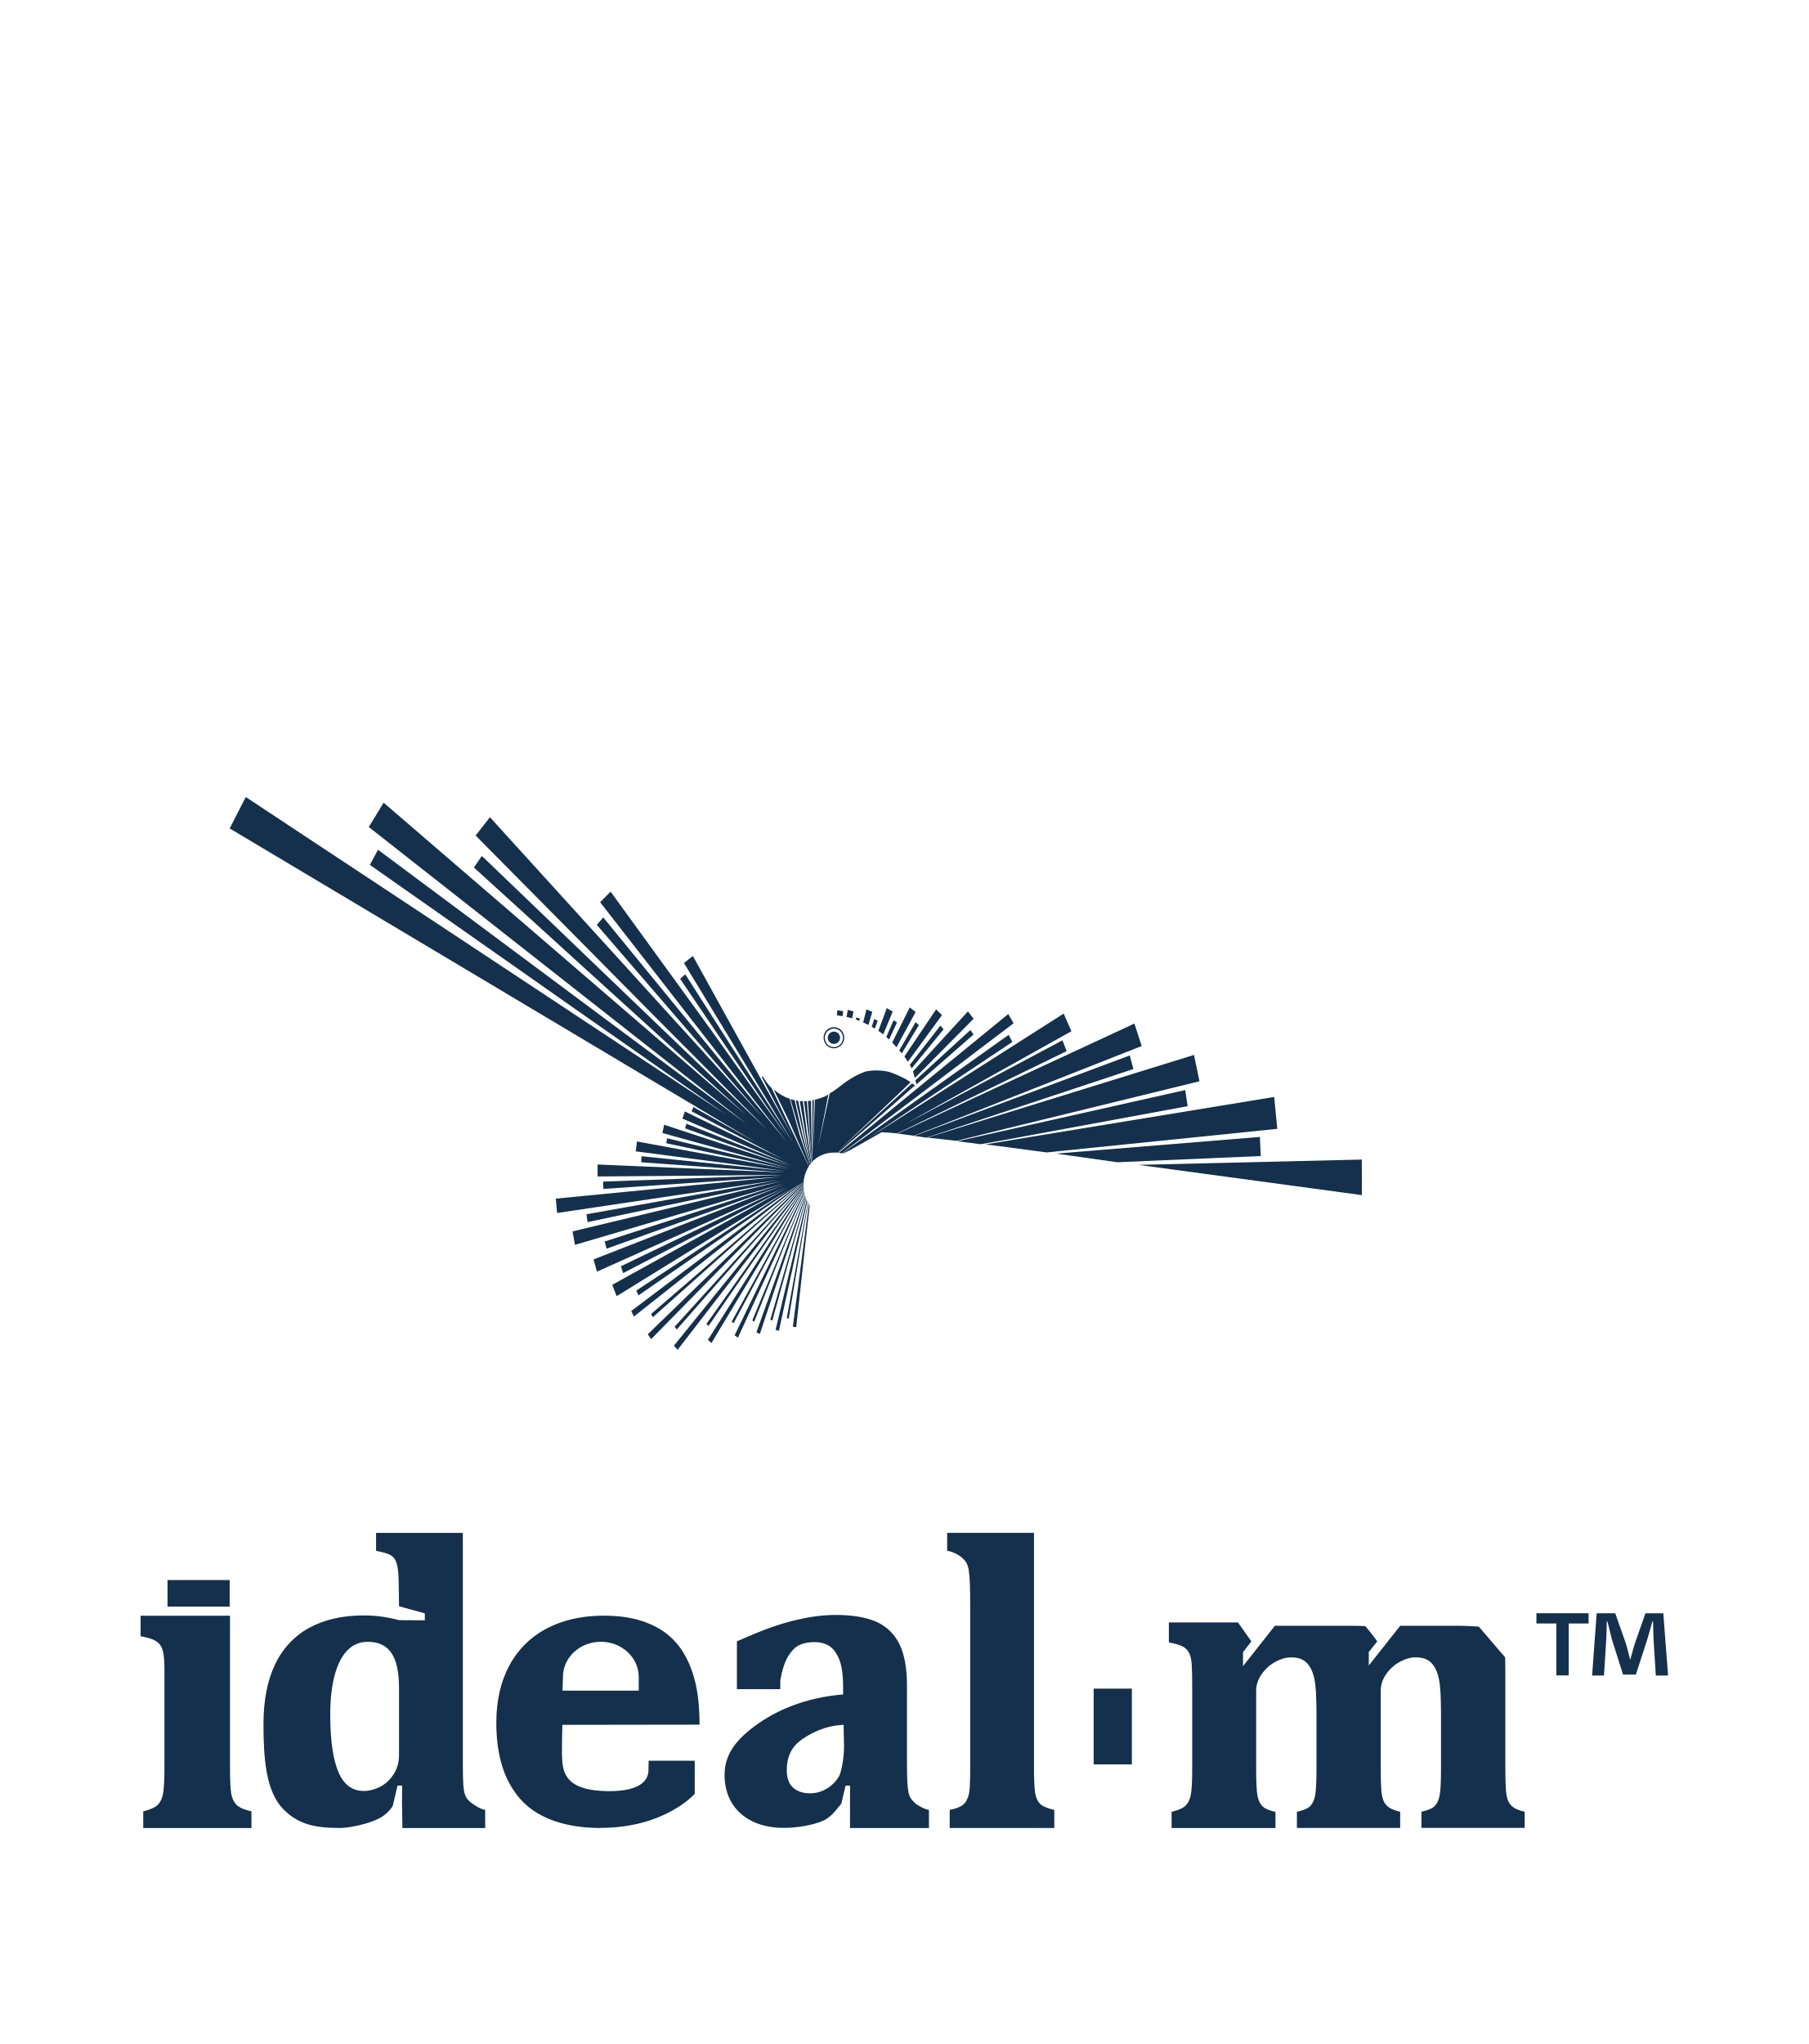
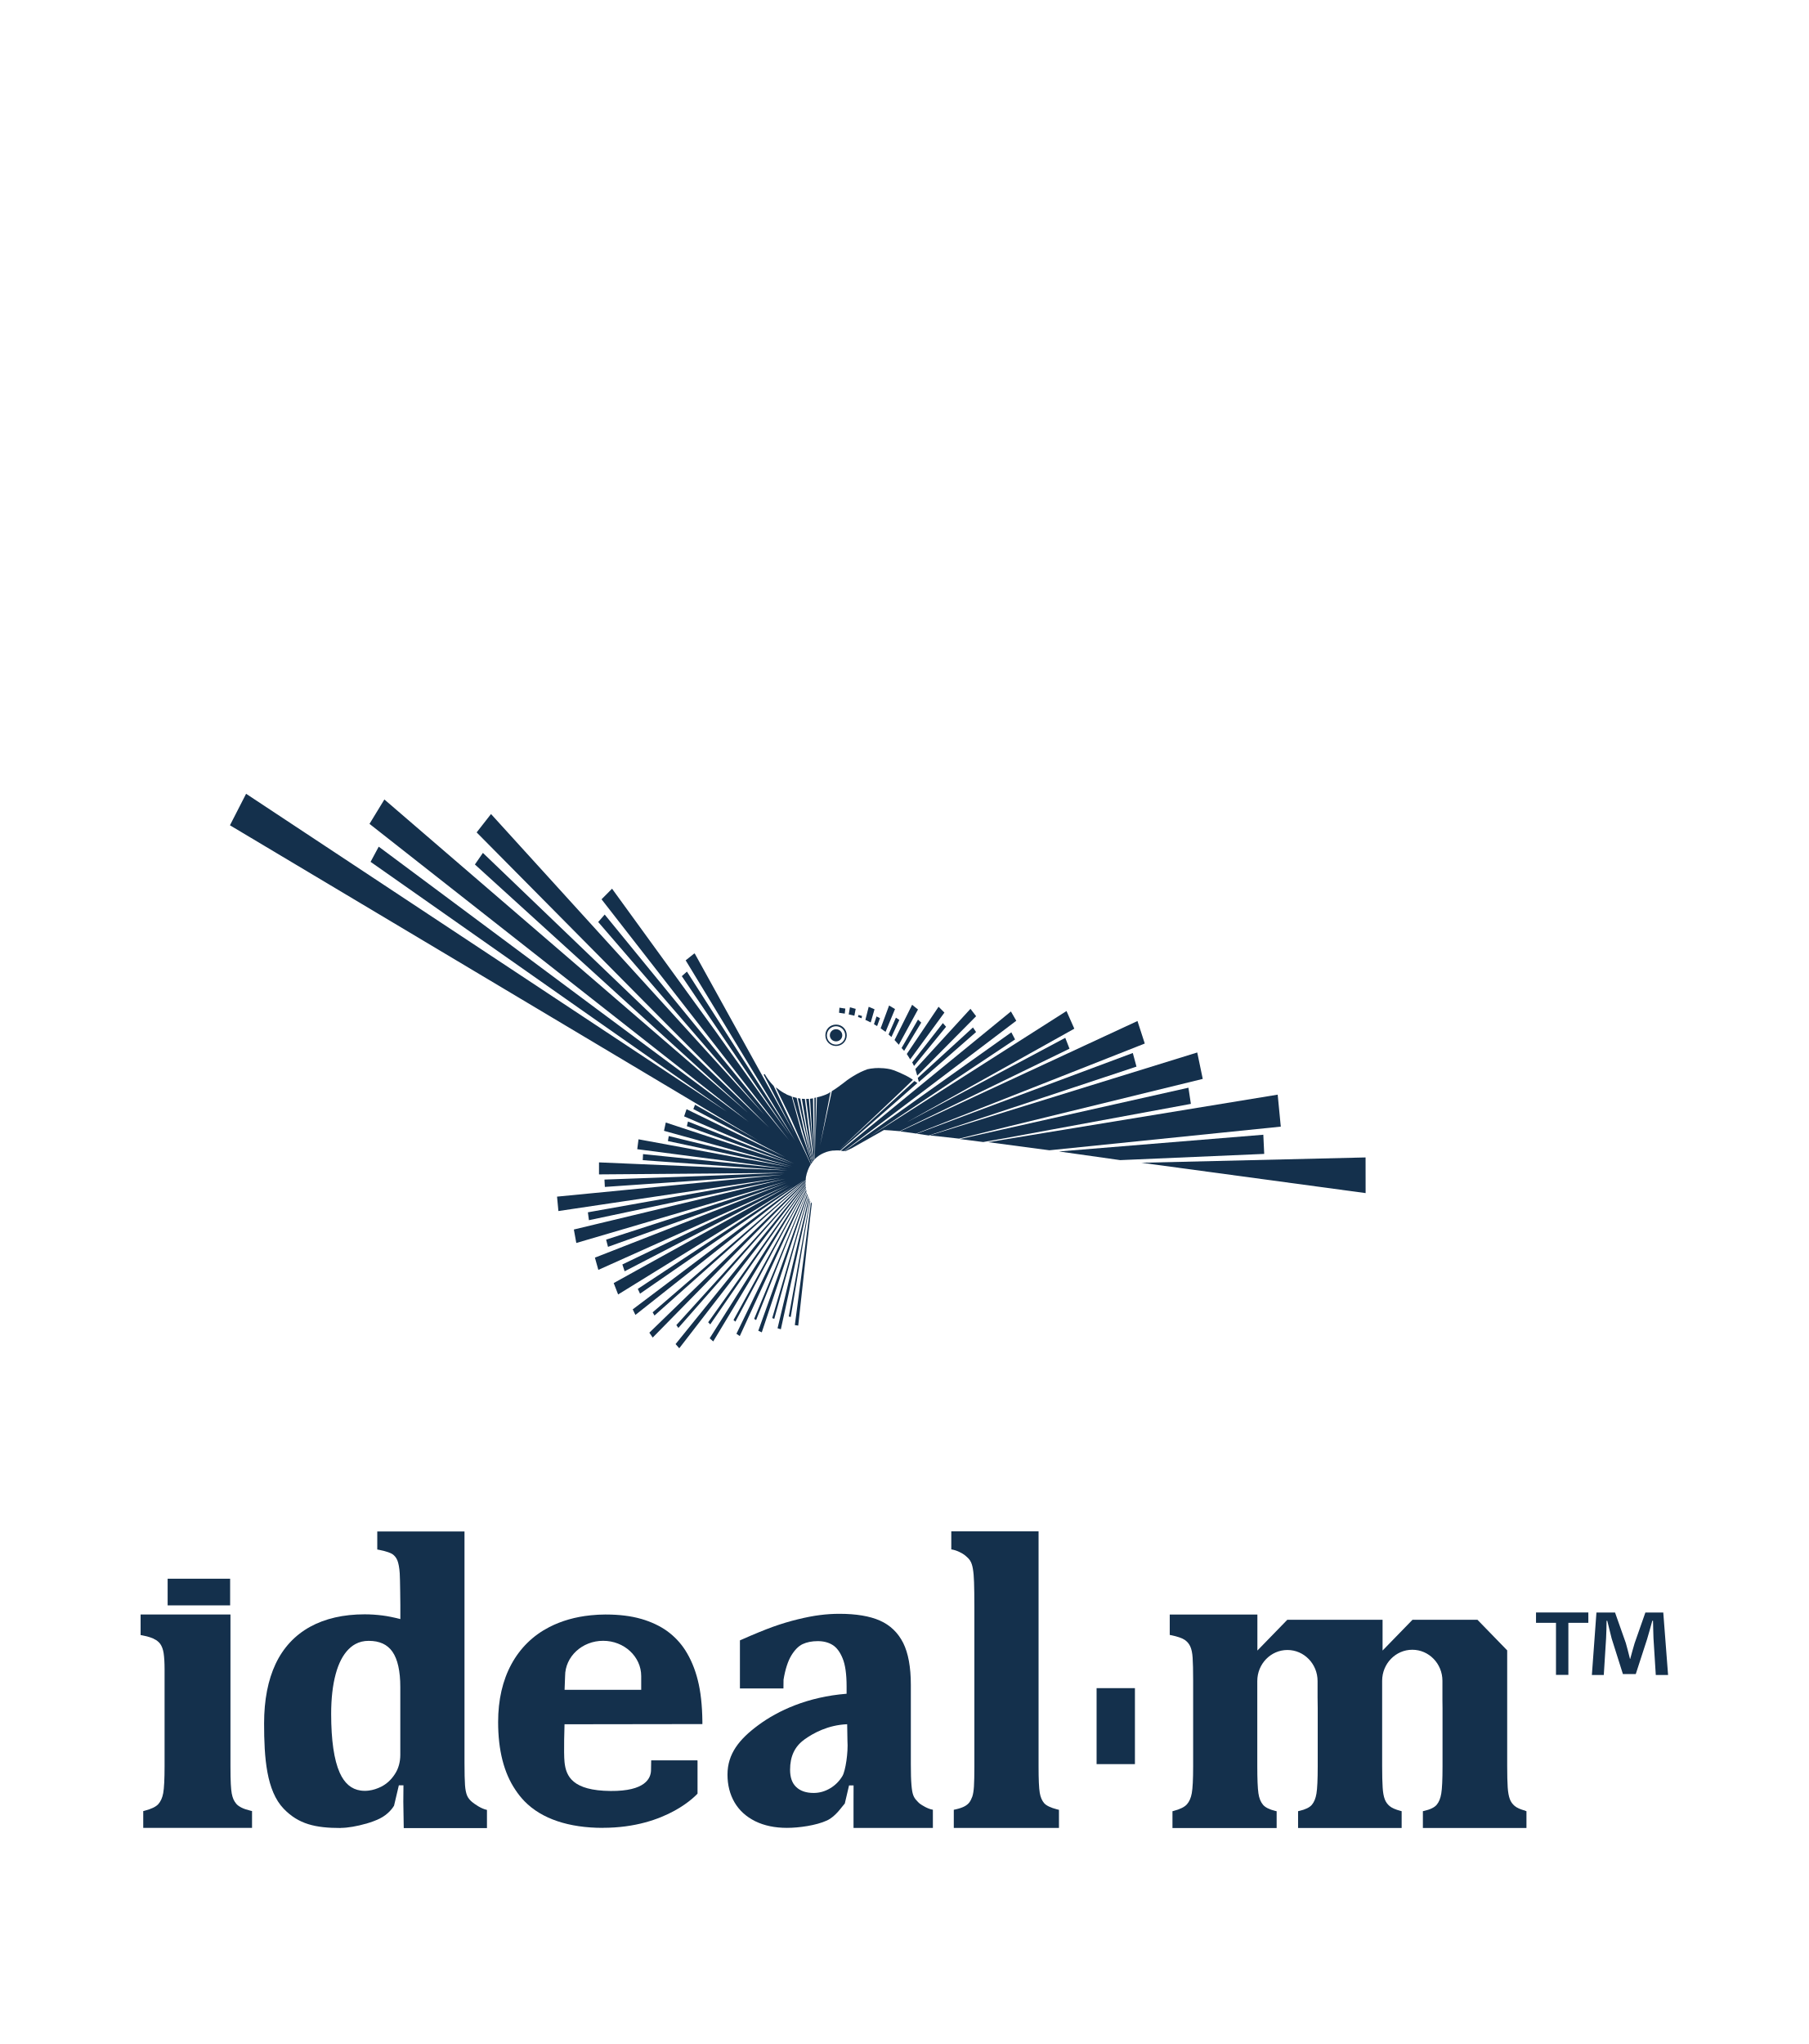
<svg xmlns="http://www.w3.org/2000/svg" id="Layer_2" data-name="Layer 2" viewBox="-13.02 -60 167.5 189.24">
  <g id="Layer_1-2" data-name="Layer 1">
-     <g id="monograma-217" transform="translate(0 13.79) scale(0.43479)">
+     <g id="monograma-237" transform="translate(0 13.49) scale(0.43613)">
      <g>
+         <g>
+           <path d="M147.66,49c-1.28,0-2.27.99-2.27,2.27s1.01,2.27,2.27,2.27,2.27-.99,2.27-2.27-.99-2.27-2.27-2.27ZM147.66,53.25c-1.09,0-1.95-.87-1.95-1.95s.87-1.95,1.95-1.95,1.95.87,1.95,1.95-.87,1.95-1.95,1.95Z" fill="#14304c" />
+           <ellipse cx="147.66" cy="51.27" rx="1.32" ry="1.29" fill="#14304c" />
+         </g>
        <path d="M149.51,46.67l.12-1.07-1.25-.19-.08,1.08c.4.05.8.11,1.2.18h0Z" fill="#14304c" />
        <polygon points="151.83 45.66 150.61 45.33 150.35 46.84 151.55 47.11 151.83 45.66" fill="#14304c" />
        <polygon points="155.83 45.75 154.59 45.22 153.89 48 155.02 48.54 155.83 45.75" fill="#14304c" />
        <path d="M158.17,50.55l2.01-4.85-1.26-.75-1.79,4.84c.35.24.7.49,1.03.75h0Z" fill="#14304c" />
        <path d="M160.99,53.28h0s4.07-7.49,4.07-7.49l-1.25-.99-3.73,7.48c.31.32.62.66.91,1Z" fill="#14304c" />
        <path d="M162.97,55.69c.15.23.29.44.43.7h0s7.27-9.94,7.27-9.94l-1.24-1.24-6.75,10.03c.1.17.2.31.29.45Z" fill="#14304c" />
        <polygon points="164.9 59.83 177.4 47.22 176.2 45.65 164.5 58.43 164.9 59.83" fill="#14304c" />
        <polygon points="241.43 63.87 192.28 71.93 179.96 73.96 192.96 75.68 242.09 70.66 241.43 63.87" fill="#14304c" />
        <polygon points="153.17 47.17 152.42 46.95 152.33 47.39 153.09 47.66 153.17 47.17" fill="#14304c" />
        <path d="M156.38,49.31h0s.61-1.68.61-1.68l-.74-.36-.54,1.65c.2.12.42.24.66.39Z" fill="#14304c" />
        <path d="M159.42,51.63h0s1.68-3.62,1.68-3.62l-.73-.48-1.56,3.57c.22.19.42.36.6.53Z" fill="#14304c" />
        <path d="M161.58,53.98s.1.11.19.21l.04.04c.12.13.25.27.31.34h0s3.63-5.99,3.63-5.99l-.69-.64-3.49,6.03Z" fill="#14304c" />
        <polygon points="163.83 57.02 164.22 57.78 171.02 49.46 170.34 48.68 163.83 57.02" fill="#14304c" />
        <path d="M165.01,60.33c.04.14.08.28.11.4.04.15.08.3.13.46h0s12.14-10.61,12.14-10.61l-.66-.97-11.73,10.72Z" fill="#14304c" />
        <path d="M185.93,48.19l-1.14-1.98-20.87,17.06-15.26,12.51c.23.02.45.04.69.08h0s15.23-11.5,15.23-11.5l21.35-16.18Z" fill="#14304c" />
        <path d="M142.33,78.62c.06-.09.12-.18.18-.26l-2.26-6.76h.03s-.02-.05-.02-.05l-2.02-7.3c-.29-.1-.57-.21-.9-.34l-.21-.09v-.03c-.72-.34-1.37-.77-1.94-1.25-.06-.04-.11-.07-.16-.11h-.02c-.06-.05-.11-.09-.16-.12h0s3.21,6.6,3.21,6.6l4.28,9.72Z" fill="#14304c" />
        <path d="M197.23,54.12l-.9-2.31-33.55,17.86,35.47-19.8-1.66-3.75-26.76,17.05-14.91,9.51,9.51-6.36,21.24-14.17-.79-1.51-20.89,14.85-14.56,10.37s.05,0,.08.01c.03,0,.07,0,.1.02h0s1.36-.63,1.36-.63l6.86-3.88,1.45.09,1.89.16,9-4.36,27.07-13.16Z" fill="#14304c" />
        <path d="M128.74,92.8l-20.02,17.28.39.68,32.11-28.61s0-.04,0-.06c0-.01,0-.03,0-.05v-.03l-12.47,10.79Z" fill="#14304c" />
        <path d="M141.2,82.45v-.02c0-.06,0-.14,0-.22v-.02s-12.58,12.23-12.58,12.23l-20.6,19.98.71,1.04,20.2-20.55,12.26-12.44Z" fill="#14304c" />
        <polygon points="213.21 53.02 211.66 48.24 177.32 64.17 161.28 71.65 161.28 71.65 161.24 71.67 164.7 72.13 178.18 66.83 213.21 53.02" fill="#14304c" />
        <polygon points="225.52 60.53 224.35 54.92 183.7 67.5 167.55 72.52 173.78 73.21 184.36 70.6 225.52 60.53" fill="#14304c" />
        <polygon points="223 65.83 222.48 62.4 182.79 71.31 173.95 73.3 178.91 73.93 183.07 73.2 223 65.83" fill="#14304c" />
        <path d="M130.89,93.89l-17.14,18.9.43.6,27.01-30.71s0-.06,0-.09c0-.02,0-.04,0-.06v-.02s-10.3,11.38-10.3,11.38Z" fill="#14304c" />
        <polygon points="210.67 55.03 176.86 67.64 164.84 72.14 164.84 72.14 164.81 72.16 167.35 72.54 211.45 57.92 210.67 55.03" fill="#14304c" />
        <path d="M141.22,81.97s0-.08.01-.12c0-.01,0-.02,0-.04v-.04s0-.05,0-.05v-.06s.01,0,.01,0v-.08c.02-.09.03-.18.04-.27v-.11s.04-.02.04-.02c0-.01.03-.16.03-.16.01-.06.02-.12.04-.17v-.07s.04-.09.05-.14l.04-.13s.06-.19.06-.19c.19-.61.45-1.17.77-1.68l-7.89-16.61c-.18-.18-.37-.4-.57-.63-.04-.05-.09-.1-.13-.16-.51-.62-.94-1.26-1.19-1.74l-.24.13,6.52,12.5-8.28-14.94-12.84-23.22-.12-.08-1.84,1.47,23.26,38.31-9.29-14.5-13.7-21.42-1.09.97,14.19,20.96,8.64,12.72-15.84-22.22-21.8-30.03-2.23,2.25,39.83,51.16-16.68-20.43-22.48-27.49-1.38,1.58,23.08,26.77,12.22,14.17-23.58-25.93L74.4,4.3l-3.05,3.9,35.83,36.18,26.28,26.48L72.68,12.55l-1.7,2.46,57.94,52.66-31.36-27.03L51.76,1.21l-3.16,5.18,47.19,37.09,33.34,26.19-32.2-23.92L50.56,11.23l-1.73,3.22,47.12,33.07,28.63,20.05-44.17-29.22L22.4,0l-3.43,6.69,96.6,57.63,15.53,9.25-13.38-7.56-.36.92,19.54,10.25-20.98-10.22-.52,1.52,14.21,6.1,9.15,3.92-8.67-3.42-13.87-5.51-.24.99,13.95,5.03,8.36,3.04-10.34-3.43-16.44-5.41-.38,1.76,27.21,7.53-10.03-2.48-16.17-3.94-.18,1.06,16.25,3.48,9.75,2.07-12.51-2.29-19.73-3.63-.27,2.1,19.87,2.6,11.99,1.6-11.27-1.17-19.36-1.99-.06,1.29,19.38,1.39,11.37.79-40.04-1.71v2.55s24.7-.19,24.7-.19l14.89-.15-14.06.55-24.37.89.08,1.56,37.95-2.61-17.7,1.71-30.4,2.96.29,3.06,47.24-7.04-14.1,2.52-26.88,4.79.22,1.67,26.75-5.65,14.95-3.14-15.98,3.83-28.92,6.94.52,2.86,28.66-8.42,15.86-4.67-13.18,4.29-25.01,8.09.4,1.53,24.76-8.87,13.19-4.76-14.09,5.51-26.64,10.41.73,2.6,40.35-18.09-11.96,5.74-23.29,11.2.48,1.45,23.06-11.95,12.1-6.29-37.48,20.74.94,2.42,24.13-14.9,13.13-8.11-11.45,7.54-21.63,14.28.47,1.02,21.42-14.81,13.55-9.36-14.05,10.56-22.47,16.94.57,1.18,22.21-17.58,13.94-11.06Z" fill="#14304c" />
        <path d="M141.2,82.92c0-.05,0-.11-.02-.17l-10.25,12.64-17.34,21.43.78.89,26.83-34.72v-.07Z" fill="#14304c" />
        <path d="M140.7,70.87h.02v-.02h-.01s-1.41-6.29-1.41-6.29c-.32-.07-.63-.16-.9-.23h0l1.95,6.68,2.17,7.35s.07-.1.1-.14l-1.9-7.24-.02-.1Z" fill="#14304c" />
        <path d="M142.33,86.71l-1.03,7.83-2.39,18.25.72.11,2.01-18.3.87-7.64c-.04-.06-.08-.12-.13-.19l-.05-.05Z" fill="#14304c" />
        <path d="M141.99,86.07l-.04-.08c-.03-.05-.05-.1-.09-.16l-2.13,8.78-4.49,18.85.7.22,4.15-18.98,1.9-8.63Z" fill="#14304c" />
        <path d="M142.2,86.47s-.02-.04-.04-.06c-.02-.02-.03-.05-.06-.07l-1.38,7.5-3.1,17.12.42.11,2.88-17.19,1.27-7.41Z" fill="#14304c" />
        <path d="M142.76,64.66c-.21.04-.42.06-.63.09l.81,13.07s.08-.09.13-.14l-.18-5.76-.12-7.26Z" fill="#14304c" />
        <path d="M164.97,61.43l-.67-.45-16.09,14.73,13.14-12.44,2.63-2.54c-.1-.08-.19-.14-.28-.21-.2-.14-.43-.27-.71-.43,0,0-.01,0-.03-.02h-.02c-.12-.08-.25-.15-.38-.21-.06-.03-.13-.07-.2-.1-.18-.09-.35-.17-.51-.24l-.11-.05h0s0,0,0,0c-.21-.1-.41-.19-.63-.29l-1.06-.44h0s-.06-.02-.06-.02c-.16-.05-.33-.1-.52-.16l-.13-.04h0s-.09-.03-.09-.03c-.19-.04-.34-.07-.48-.09l-.15-.03c-.21-.03-.42-.06-.62-.08l-.15-.02c-.35-.03-.72-.05-1.08-.05h-.09s-.08,0-.08,0c-.19,0-.37,0-.56.02h-.13s-.04.01-.04.01c-.2.02-.42.04-.65.07l-.14.02h-.05c-.21.04-.39.07-.56.11h-.06s-.05.02-.05.02l-.16.06c-.4.14-.81.31-1.21.5l-.09.04-.14.07c-.18.09-.38.19-.6.31l-.13.07-.1.06c-.19.11-.39.22-.58.34l-.1.06-.13.08c-.17.11-.34.22-.5.32l-.12.08-.11.08c-.13.09-.25.17-.38.26-.28.22-.54.43-.8.62-.19.14-.38.28-.57.42,0,0-.4.29-.47.35l-.17.12c-.15.11-.29.21-.44.31-.29.2-.54.36-.78.5l-.02.1h-.02s-2.47,11.41-2.47,11.41l2.22-11.36c-.11.11-.24.2-.4.3l-.09.05c-.08.04-.17.09-.29.14-.1.05-.2.09-.3.13-.11.04-.21.08-.32.12-.12.04-.23.09-.35.12-.11.04-.23.07-.34.11-.07.02-.14.04-.21.06-.19.05-.37.09-.55.13-.01,0-.03,0-.04.01l-.39,11.58.18-11.54-.13.03c-.06.02-.13.03-.2.05l.03,13.05c.28-.29.6-.56.95-.8l.08-.05c.19-.13.4-.25.63-.36l.06-.03c.13-.06.28-.12.38-.17h.01s.07-.03.07-.03h.02s.29-.12.29-.12l.12-.04c.13-.04.26-.07.37-.1l.06-.02h.03s.04-.02.04-.02c.04,0,.08-.02.12-.02l.22-.04c.13-.02.25-.04.38-.06.01,0,.02,0,.03,0h.03s.02,0,.02,0h.05s.07-.01.1-.01h.15s.21-.02.21-.02c.11,0,.22-.01.33-.01.02,0,.03,0,.06,0,.01,0,.03,0,.04,0,.02,0,.03,0,.05,0,.02,0,.03,0,.05,0,.01,0,.02,0,.04,0,.01,0,.03,0,.04,0,.11,0,.21,0,.33.02h.09s11.78-10.26,11.78-10.26l4.63-4.08Z" fill="#14304c" />
        <path d="M141.05,64.78c-.2,0-.39-.02-.6-.03h-.06s2.32,13.34,2.32,13.34c.04-.05.07-.09.11-.13l.02-.02-.93-6.43-.87-6.72Z" fill="#14304c" />
        <path d="M141.44,64.79h-.14s.99,7.55.99,7.55l.58,5.56s.04-.05.06-.07l-1.04-13.07c-.15.01-.3.02-.44.02Z" fill="#14304c" />
        <path d="M140.07,64.7c-.07-.01-.14-.02-.2-.03h-.03c-.1-.02-.2-.04-.3-.05l1.71,7.46,1.38,6.12s.05-.07.08-.1l-1.26-6.07-1.38-7.33Z" fill="#14304c" />
        <path d="M141.3,83.95s0-.06-.01-.09c0-.02,0-.04-.02-.07l-5.44,9.82-9.94,18.1.4.35,9.76-18.3,5.24-9.81Z" fill="#14304c" />
        <path d="M141.38,84.38v-.02c-.02-.07-.04-.15-.07-.23l-5.17,10.63-9.63,19.87.71.49,9.27-20.15,4.88-10.59Z" fill="#14304c" />
        <path d="M141.74,85.69l.03-.09v-.02c-.03-.05-.05-.1-.08-.15l-2.47,8.38-5.11,17.49.43.17,4.89-17.57,2.32-8.21Z" fill="#14304c" />
        <path d="M133.88,93.94l7.33-10.64s0-.06,0-.11c0-.03,0-.05-.02-.09l-7.56,10.62-13.12,18.47.44.45,12.92-18.71Z" fill="#14304c" />
        <path d="M141.26,83.64v-.07c-.02-.05-.02-.1-.04-.16l-7.36,11.59-13.03,20.59.75.67,12.61-20.93,7.06-11.7Z" fill="#14304c" />
        <path d="M141.48,84.77s-.01-.05-.02-.07c0-.03-.02-.06-.04-.09l-3.8,9.11-7.35,17.75.42.25,7.13-17.91,3.65-9.05Z" fill="#14304c" />
        <path d="M141.62,85.23s-.03-.09-.04-.14v-.03s-.05-.09-.05-.09l-3.45,9.66-6.93,19.36.74.34,6.52-19.54,3.21-9.57Z" fill="#14304c" />
        <polygon points="238.38 72.38 194.99 75.93 207.99 77.77 238.57 76.45 238.38 72.38" fill="#14304c" />
        <polygon points="260.09 77.2 212.51 78.33 260.1 84.77 260.09 77.2" fill="#14304c" />
-         <path d="M147.66,53.51c1.19,0,2.2-.98,2.2-2.25s-.96-2.25-2.2-2.25-2.2.98-2.2,2.25.98,2.25,2.2,2.25ZM147.66,49.31c1.06,0,1.93.88,1.93,1.97s-.85,1.97-1.93,1.97-1.93-.88-1.93-1.97.86-1.97,1.93-1.97Z" fill="#14304c" />
-         <circle cx="147.66" cy="51.26" r="1.31" fill="#14304c" />
      </g>
-       <path d="M308.39,173.8v2.19h-4.24v11.06h-2.63v-11.06h-4.24v-2.19h11.11ZM322.71,187.06l-.49-7.8c-.05-1.02-.05-2.29-.1-3.7h-.15c-.34,1.17-.73,2.73-1.12,3.95l-2.39,7.36h-2.73l-2.39-7.55c-.24-1.02-.63-2.58-.93-3.75h-.15c0,1.22-.05,2.49-.1,3.7l-.49,7.8h-2.53l.97-13.26h3.95l2.29,6.48c.29,1.02.54,2,.88,3.36h.05c.34-1.22.63-2.34.93-3.31l2.29-6.53h3.8l1.02,13.26h-2.63Z" fill="#14304c" />
      <g>
+         <path d="M307.39,173.8v2.19h-4.24v11.06h-2.63v-11.06h-4.24v-2.19h11.11ZM321.71,187.06l-.49-7.8c-.05-1.02-.05-2.29-.1-3.7h-.15c-.34,1.17-.73,2.73-1.12,3.95l-2.39,7.36h-2.73l-2.39-7.55c-.24-1.02-.63-2.58-.93-3.75h-.15c0,1.22-.05,2.49-.1,3.7l-.49,7.8h-2.53l.97-13.26h3.95l2.29,6.48c.29,1.02.54,2,.88,3.36h.05c.34-1.22.63-2.34.93-3.31l2.29-6.53h3.8l1.02,13.26h-2.63Z" fill="#14304c" />
        <g>
-           <path d="M294.54,216.02c-1.05-.27-1.83-.6-2.3-.98-.46-.37-.82-.84-1.03-1.41-.23-.59-.38-1.39-.44-2.37-.07-1.01-.11-2.49-.11-4.42v-20.43c0-2.34-.06-3.24-.06-3.24l-5.6-6.52s-2.76-.18-4.28-.18h-12.45s-6.69,8.46-6.69,8.46v-2.73h-.11l1.91-2.4c-.56-.89-2.55-3.26-2.55-3.26,0,0-2.18-.07-3.3-.07h-15.95s-6.79,8.61-6.79,8.61v-2.88h-.07l1.85-2.4-2.85-4.03h-14.72v4.24l.28.06c1.38.27,2.35.6,2.9.95.52.34.92.79,1.18,1.35.27.57.44,1.35.5,2.31.07,1,.11,2.56.11,4.66v17.55c0,2.67-.1,4.54-.29,5.53-.18.95-.52,1.72-1.03,2.26-.5.55-1.44,1-2.81,1.35l-.26.07v3.44h22.12v-3.44l-.27-.06c-1.27-.29-2.15-.73-2.63-1.27-.49-.56-.82-1.34-.97-2.34-.16-1.05-.24-2.91-.24-5.57v-16.53c0-1.25.4-2.45,1.17-3.55.78-1.12,1.77-2,2.92-2.63,1.15-.62,2.26-.94,3.3-.94.79,0,1.45.1,1.96.27.5.19.95.44,1.31.78.37.34.7.79,1,1.35.3.57.53,1.25.7,2.01.18.77.3,1.81.38,3.08.06,1.19.1,2.64.11,4.3,0,.15,0,.29,0,.44v11.44c0,2.7-.09,4.59-.27,5.6-.17.97-.49,1.74-.97,2.28-.47.54-1.36.96-2.66,1.26l-.27.06v3.44h21.99v-3.44l-.26-.07c-1.05-.27-1.83-.6-2.3-.98-.46-.37-.82-.84-1.03-1.41-.23-.59-.38-1.39-.44-2.37-.07-1.01-.11-2.49-.11-4.42v-16.61c.02-1.22.41-2.38,1.16-3.45.78-1.12,1.77-2,2.92-2.63,1.15-.62,2.26-.94,3.3-.94.79,0,1.45.1,1.96.27.5.19.95.44,1.31.78.37.34.7.79,1,1.35.3.57.53,1.25.7,2.01.18.77.3,1.81.38,3.08.06,1.19.1,2.64.11,4.3,0,.15,0,.29,0,.44v11.44c0,2.7-.09,4.59-.27,5.6-.17.97-.49,1.74-.97,2.28-.47.54-1.36.96-2.66,1.26l-.27.06v3.44h21.99v-3.44l-.26-.07Z" fill="#14304c" />
-           <rect x="202.98" y="189.86" width="8.14" height="16.13" fill="#14304c" />
-         </g>
-         <g>
-           <rect x="5.73" y="166.74" width="13.24" height="5.65" fill="#14304c" />
-           <path d="M2.75,179.46c.59.26,1.06.62,1.41,1.09.34.48.59,1.14.72,1.96.13.86.2,2.02.2,3.43v20.52c0,2.76-.1,4.69-.29,5.72-.18.99-.54,1.77-1.05,2.34-.52.57-1.5,1.03-2.91,1.4l-.27.07v3.55h23.05v-3.56l-.27-.06c-.82-.2-1.49-.42-1.98-.68-.48-.25-.84-.5-1.08-.79-.25-.3-.45-.62-.61-.97-.15-.35-.27-.76-.36-1.22-.09-.46-.15-1.14-.2-2.02-.05-.9-.07-2.17-.07-3.8v-32.1H0v4.36l.28.05c1.01.2,1.84.44,2.47.71Z" fill="#14304c" />
-           <path d="M175.8,162.93c.26.4.45.97.57,1.68.13.77.21,1.72.25,2.86.04,1.15.07,2.97.07,5.43v33.63c0,1.81-.03,3.23-.09,4.2-.06.93-.18,1.66-.35,2.16-.19.5-.39.91-.63,1.23-.22.3-.56.57-.98.81-.44.25-1.08.47-1.9.66l-.42.09v3.85h22.28v-3.84l-.41-.1c-1.36-.35-2.28-.79-2.74-1.32-.46-.53-.77-1.27-.93-2.19-.17-.99-.25-2.86-.25-5.56v-49.84h-18.49v3.83c1.14.15,2.42.85,2.96,1.3.41.34.79.71,1.05,1.11Z" fill="#14304c" />
-           <path d="M42.42,219.53c1.41,0,3.49-.35,5.42-.92l-.03.03s-.07.08-.1.12c.03-.03.06-.06.08-.08l.07-.07c1.02-.3,2-.66,2.82-1.06,1.84-.9,2.78-2.3,3.03-2.73l1.01-4.32h.98s-.03,3.49-.03,3.49c0,0,0,0,0,0l.09,5.56h17.63v-3.85c-1.28-.27-2.59-1.23-3.13-1.66-.46-.37-.86-.85-1.07-1.35-.23-.54-.38-1.29-.45-2.22-.07-.97-.11-2.57-.11-4.75v-49.02h-18.48v3.82l.43.08c1.7.34,2.46.69,2.79.91.46.32.8.75,1.04,1.32.24.61.42,1.54.5,2.75.08,1.09.13,6.74.13,6.74l5.49,1.51v1.48l-5.49-.03h0c-1.42-.37-2.67-.62-3.75-.76-1.25-.16-2.53-.25-3.81-.25-4.48,0-8.37.89-11.57,2.64-3.21,1.77-5.68,4.42-7.31,7.86-1.61,3.4-2.43,7.66-2.43,12.6,0,7.31.5,14.3,4.16,18.09,3.15,3.26,6.68,4.07,12.08,4.07ZM40.39,195.36c0-3.23.32-6.08.96-8.42.62-2.31,1.54-4.08,2.75-5.29.15-.15.3-.29.46-.42.31-.26.63-.48.97-.66.84-.46,1.77-.68,2.81-.68.57,0,1.1.05,1.6.14.49.1.95.24,1.36.43.42.19.8.43,1.14.72.34.29.65.63.93,1.02.28.4.52.85.73,1.36.21.51.38,1.08.52,1.7.28,1.25.42,2.72.42,4.4v14.36c0,.77-.1,1.5-.29,2.18-.1.34-.22.67-.36.99-.07.16-.15.32-.24.47-.08.15-.18.3-.27.45-.39.59-.83,1.11-1.31,1.56-.48.44-1.01.81-1.57,1.1-.86.43-1.73.71-2.6.82-.29.04-.58.06-.87.06-.3,0-.6-.02-.88-.06-1.97-.28-3.43-1.53-4.45-3.79-1.2-2.7-1.81-6.88-1.81-12.43h0Z" fill="#14304c" />
-           <path d="M124.37,208.23c0,2.2.5,4.17,1.49,5.87.99,1.69,2.46,3.04,4.38,3.99l.02.02h.02c1.9.92,4.14,1.4,6.7,1.4s6.19-.51,8.49-1.57c1.87-.87,3.15-2.94,3.77-3.59l.9-3.83h.96s-.01,3.43-.01,3.43v5.59h16.81v-3.86c-1.06-.15-2.35-.98-2.75-1.26-.31-.23-.59-.58-.83-.83-.23-.25-.44-.59-.6-1.02-.17-.45-.29-1.17-.37-2.16-.09-1.02-.13-2.48-.13-4.35v-16.85c0-3.73-.55-6.72-1.62-8.86-1.09-2.18-2.75-3.78-4.96-4.75-2.15-.94-5.04-1.43-8.58-1.43-1.37,0-2.75.09-4.13.27-1.36.17-2.92.47-4.67.89-1.71.41-3.49.94-5.28,1.59-1.76.64-4,1.55-6.66,2.73l-.32.14v10.18h9.23l.02-1.85c.36-2.19.92-3.91,1.65-5.13.72-1.18,1.52-1.99,2.38-2.4.89-.42,1.97-.64,3.21-.64s2.28.27,3.15.81c.85.52,1.56,1.47,2.12,2.8.58,1.38.86,3.38.86,5.98v1.56c-8.27.66-14.53,3.56-18.71,6.65-4.03,2.98-6.54,6.06-6.54,10.49ZM140.6,200.85h0c1.96-1.42,5.07-3.12,9.13-3.28l.06,3.51c.18,2.52-.42,6.36-1.05,7.45-.64,1.09-1.52,1.98-2.62,2.63-1.09.66-2.28.99-3.5.99-1.58,0-2.83-.42-3.71-1.26-.87-.83-1.29-2.02-1.29-3.66,0-2.82.98-4.91,2.99-6.37Z" fill="#14304c" />
-           <path d="M97.96,219.51c13.74,0,20.06-7.25,20.06-7.25v-6.99l-.06-.06h-9.76l-.04,2.18c-.07,1.59-1.17,4.36-8.57,4.3-8.06-.07-9.45-3.09-9.76-6.11-.21-1.99,0-8.01,0-8.01h0s.41,0,.41,0l28.8-.04v-.56c-.04-3.41-.36-6.36-.98-8.76-.59-2.37-1.49-4.5-2.66-6.35-1.01-1.56-2.29-2.92-3.82-4.03-1.53-1.1-3.39-1.98-5.53-2.59h-.01s-.01,0-.01,0c-2.11-.61-4.61-.92-7.39-.92h0c-.07,0-.14,0-.21,0-.49,0-.98.01-1.47.04-.47.02-.94.06-1.4.11-.07,0-.14,0-.22.02-3.21.33-6.13,1.17-8.71,2.49-3.45,1.78-6.17,4.42-8.05,7.87-1.87,3.43-2.82,7.55-2.82,12.26,0,5.96,1.23,10.78,3.67,14.38.57.86,1.2,1.66,1.91,2.39,3.63,3.74,9.42,5.65,16.6,5.65ZM89.95,187.36c0-4.13,3.61-7.48,8.07-7.48h0c4.45,0,8.07,3.35,8.07,7.48v2.92h-16.24s.11-2.92.11-2.92Z" fill="#14304c" />
+           <g>
+             <rect x="5.74" y="166.63" width="13.27" height="5.66" fill="#14304c" />
+             <path d="M2.76,179.38c.59.26,1.06.62,1.41,1.09.34.48.59,1.14.72,1.96.13.87.2,2.02.2,3.43v20.56c0,2.76-.1,4.7-.29,5.73-.18.99-.54,1.77-1.05,2.34-.52.57-1.5,1.03-2.92,1.4l-.27.07v3.56h23.1v-3.57l-.27-.06c-.82-.2-1.49-.42-1.99-.68-.48-.25-.84-.51-1.08-.79-.25-.3-.46-.62-.61-.97-.15-.35-.27-.76-.36-1.23-.09-.46-.15-1.14-.2-2.02-.05-.9-.07-2.18-.07-3.81v-32.17H0v4.37l.28.05c1.01.2,1.84.44,2.47.71Z" fill="#14304c" />
+             <path d="M176.14,162.82c.26.4.45.98.57,1.68.13.77.22,1.73.25,2.87.04,1.15.07,2.98.07,5.44v33.7c0,1.82-.03,3.23-.09,4.21-.06.93-.18,1.66-.35,2.17-.19.5-.39.91-.63,1.23-.23.3-.56.58-.98.81-.44.25-1.09.47-1.9.66l-.42.09v3.86h22.33v-3.85l-.41-.1c-1.36-.35-2.28-.79-2.74-1.32-.46-.53-.77-1.27-.93-2.2-.17-1-.25-2.87-.25-5.57v-49.93h-18.53v3.84c1.15.15,2.43.85,2.97,1.3.41.34.79.71,1.05,1.11Z" fill="#14304c" />
+             <path d="M42.5,219.53c1.42,0,3.49-.35,5.43-.92l-.03.03s-.07.08-.1.12c.03-.03.06-.06.08-.08l.07-.07c1.02-.3,2.01-.66,2.82-1.06,1.84-.91,2.79-2.3,3.04-2.73l1.02-4.33h.98s-.03,3.5-.03,3.5c0,0,0,0,0,0l.09,5.58h17.67v-3.86c-1.28-.27-2.59-1.23-3.13-1.66-.46-.37-.86-.85-1.08-1.36-.23-.54-.38-1.29-.45-2.23-.07-.98-.11-2.58-.11-4.75v-49.11h-18.52v3.83l.43.08c1.7.34,2.47.69,2.8.91.46.32.8.75,1.04,1.32.24.62.42,1.54.5,2.75.08,1.09.13,6.75.13,6.75v2.96h0c-1.42-.37-2.67-.62-3.76-.76-1.25-.16-2.54-.25-3.82-.25-4.49,0-8.39.89-11.59,2.65-3.22,1.78-5.69,4.43-7.32,7.88-1.61,3.41-2.44,7.67-2.44,12.62,0,7.32.5,14.32,4.17,18.13,3.15,3.26,6.7,4.08,12.11,4.08ZM40.46,195.32c0-3.23.32-6.09.96-8.44.62-2.31,1.55-4.09,2.76-5.3.15-.15.3-.29.46-.42.31-.26.63-.48.97-.66.84-.46,1.78-.68,2.82-.68.57,0,1.1.05,1.6.14.49.1.95.24,1.37.43.42.19.8.43,1.14.72.35.29.66.63.93,1.02.28.4.52.85.73,1.37.21.51.38,1.08.52,1.71.28,1.25.42,2.72.42,4.41v14.39c0,.77-.1,1.5-.29,2.19-.1.34-.22.68-.36,1-.07.16-.15.32-.24.47-.08.15-.18.3-.27.45-.39.6-.83,1.12-1.31,1.56-.48.44-1.01.81-1.58,1.1-.87.43-1.74.71-2.61.82-.29.04-.58.06-.87.06-.3,0-.6-.02-.88-.06-1.98-.28-3.44-1.53-4.46-3.8-1.2-2.7-1.81-6.89-1.81-12.46h0Z" fill="#14304c" />
+             <path d="M124.61,208.21c0,2.2.5,4.18,1.49,5.89.99,1.7,2.47,3.05,4.38,4l.02.02h.02c1.9.93,4.15,1.4,6.71,1.4s6.21-.51,8.51-1.57c1.88-.87,3.16-2.95,3.78-3.6l.9-3.84h.96s-.01,3.43-.01,3.43v5.6h16.85v-3.87c-1.06-.15-2.36-.98-2.75-1.27-.31-.23-.59-.58-.83-.83-.23-.25-.44-.59-.6-1.02-.17-.45-.29-1.17-.37-2.16-.09-1.02-.13-2.48-.13-4.36v-16.88c0-3.74-.55-6.73-1.62-8.88-1.1-2.18-2.76-3.79-4.97-4.76-2.15-.95-5.05-1.43-8.59-1.43-1.37,0-2.76.09-4.14.27-1.36.17-2.93.47-4.68.9-1.71.41-3.49.95-5.29,1.59-1.76.64-4,1.55-6.68,2.74l-.32.14v10.2h9.24l.02-1.85c.36-2.19.92-3.92,1.65-5.14.72-1.18,1.53-2,2.39-2.41.89-.42,1.98-.64,3.22-.64s2.28.27,3.15.81c.85.52,1.57,1.47,2.12,2.81.58,1.38.86,3.39.86,5.99v1.56c-8.29.66-14.56,3.57-18.74,6.66-4.04,2.98-6.55,6.07-6.55,10.51ZM140.87,200.81h0c1.97-1.42,5.08-3.12,9.15-3.29l.06,3.51c.18,2.52-.42,6.37-1.05,7.46-.65,1.09-1.53,1.99-2.62,2.63-1.1.66-2.28.99-3.5.99-1.59,0-2.84-.42-3.72-1.27-.87-.83-1.29-2.03-1.29-3.66,0-2.83.98-4.92,3-6.38Z" fill="#14304c" />
+             <path d="M98.15,219.51c13.77,0,20.1-7.26,20.1-7.26v-7l-.06-.06h-9.78l-.04,2.19c-.07,1.59-1.17,4.37-8.58,4.31-8.07-.07-9.47-3.1-9.78-6.13-.21-2,0-8.03,0-8.03h0s.41,0,.41,0l28.86-.04v-.56c-.04-3.42-.36-6.37-.98-8.78-.59-2.37-1.49-4.51-2.67-6.36-1.01-1.56-2.3-2.93-3.83-4.04-1.53-1.1-3.4-1.98-5.54-2.6h-.01s-.01,0-.01,0c-2.12-.61-4.62-.92-7.41-.92h0c-.07,0-.14,0-.21,0-.49,0-.99.01-1.47.04-.48.02-.94.06-1.41.11-.07,0-.14,0-.22.02-3.22.33-6.15,1.17-8.73,2.49-3.46,1.78-6.18,4.43-8.06,7.89-1.87,3.44-2.82,7.57-2.82,12.28,0,5.98,1.23,10.8,3.68,14.41.57.87,1.21,1.66,1.91,2.39,3.63,3.75,9.44,5.66,16.63,5.66ZM90.13,187.3c0-4.14,3.62-7.49,8.08-7.49h0c4.46,0,8.08,3.35,8.08,7.49v2.92h-16.27s.11-2.92.11-2.92Z" fill="#14304c" />
+           </g>
+           <g>
+             <rect x="202.98" y="189.86" width="8.14" height="16.13" fill="#14304c" />
+             <path d="M294.05,215.89c-1.05-.28-1.83-.62-2.3-1.02-.46-.39-.82-.87-1.03-1.46-.23-.61-.38-1.44-.45-2.46-.07-1.05-.11-2.58-.11-4.58v-24.53s-6.31-6.49-6.31-6.49h-13.8l-6.35,6.53v-6.53h-20.23l-6.35,6.53v-6.53h0v-1.11h-18.61v4.32l.28.06c1.38.28,2.35.62,2.9.99.52.36.92.82,1.18,1.4.27.59.44,1.4.5,2.4.07,1.04.11,2.65.11,4.83v18.2c0,2.77-.1,4.71-.29,5.73-.18.99-.52,1.78-1.03,2.35-.5.57-1.44,1.04-2.81,1.4l-.26.07v3.57h22.12v-3.57l-.27-.06c-1.27-.31-2.15-.75-2.63-1.32-.49-.58-.82-1.39-.97-2.43-.16-1.09-.24-3.02-.24-5.77v-18.06c0-3.64,2.87-6.59,6.4-6.59s6.4,2.95,6.4,6.59v3.42c.02.73.03,1.52.03,2.36,0,.16,0,.3,0,.46v11.86c0,2.8-.09,4.76-.27,5.8-.17,1.01-.49,1.8-.97,2.37-.47.56-1.36,1-2.66,1.3l-.27.06v3.57h21.99v-3.57l-.26-.07c-1.05-.28-1.83-.62-2.3-1.02-.46-.39-.82-.87-1.03-1.46-.23-.61-.38-1.44-.44-2.46-.07-1.05-.11-2.58-.11-4.58v-17.23s0-.04,0-.05v-.81c0-3.64,2.87-6.59,6.4-6.59s6.4,2.95,6.4,6.59v4.18c0,.53.02,1.07.02,1.65,0,.16,0,.3,0,.46v11.86c0,2.8-.09,4.76-.27,5.8-.17,1.01-.49,1.8-.97,2.37-.47.56-1.36,1-2.66,1.3l-.27.06v3.57h21.99v-3.57l-.26-.07Z" fill="#14304c" />
+           </g>
        </g>
      </g>
    </g>
  </g>
</svg>
